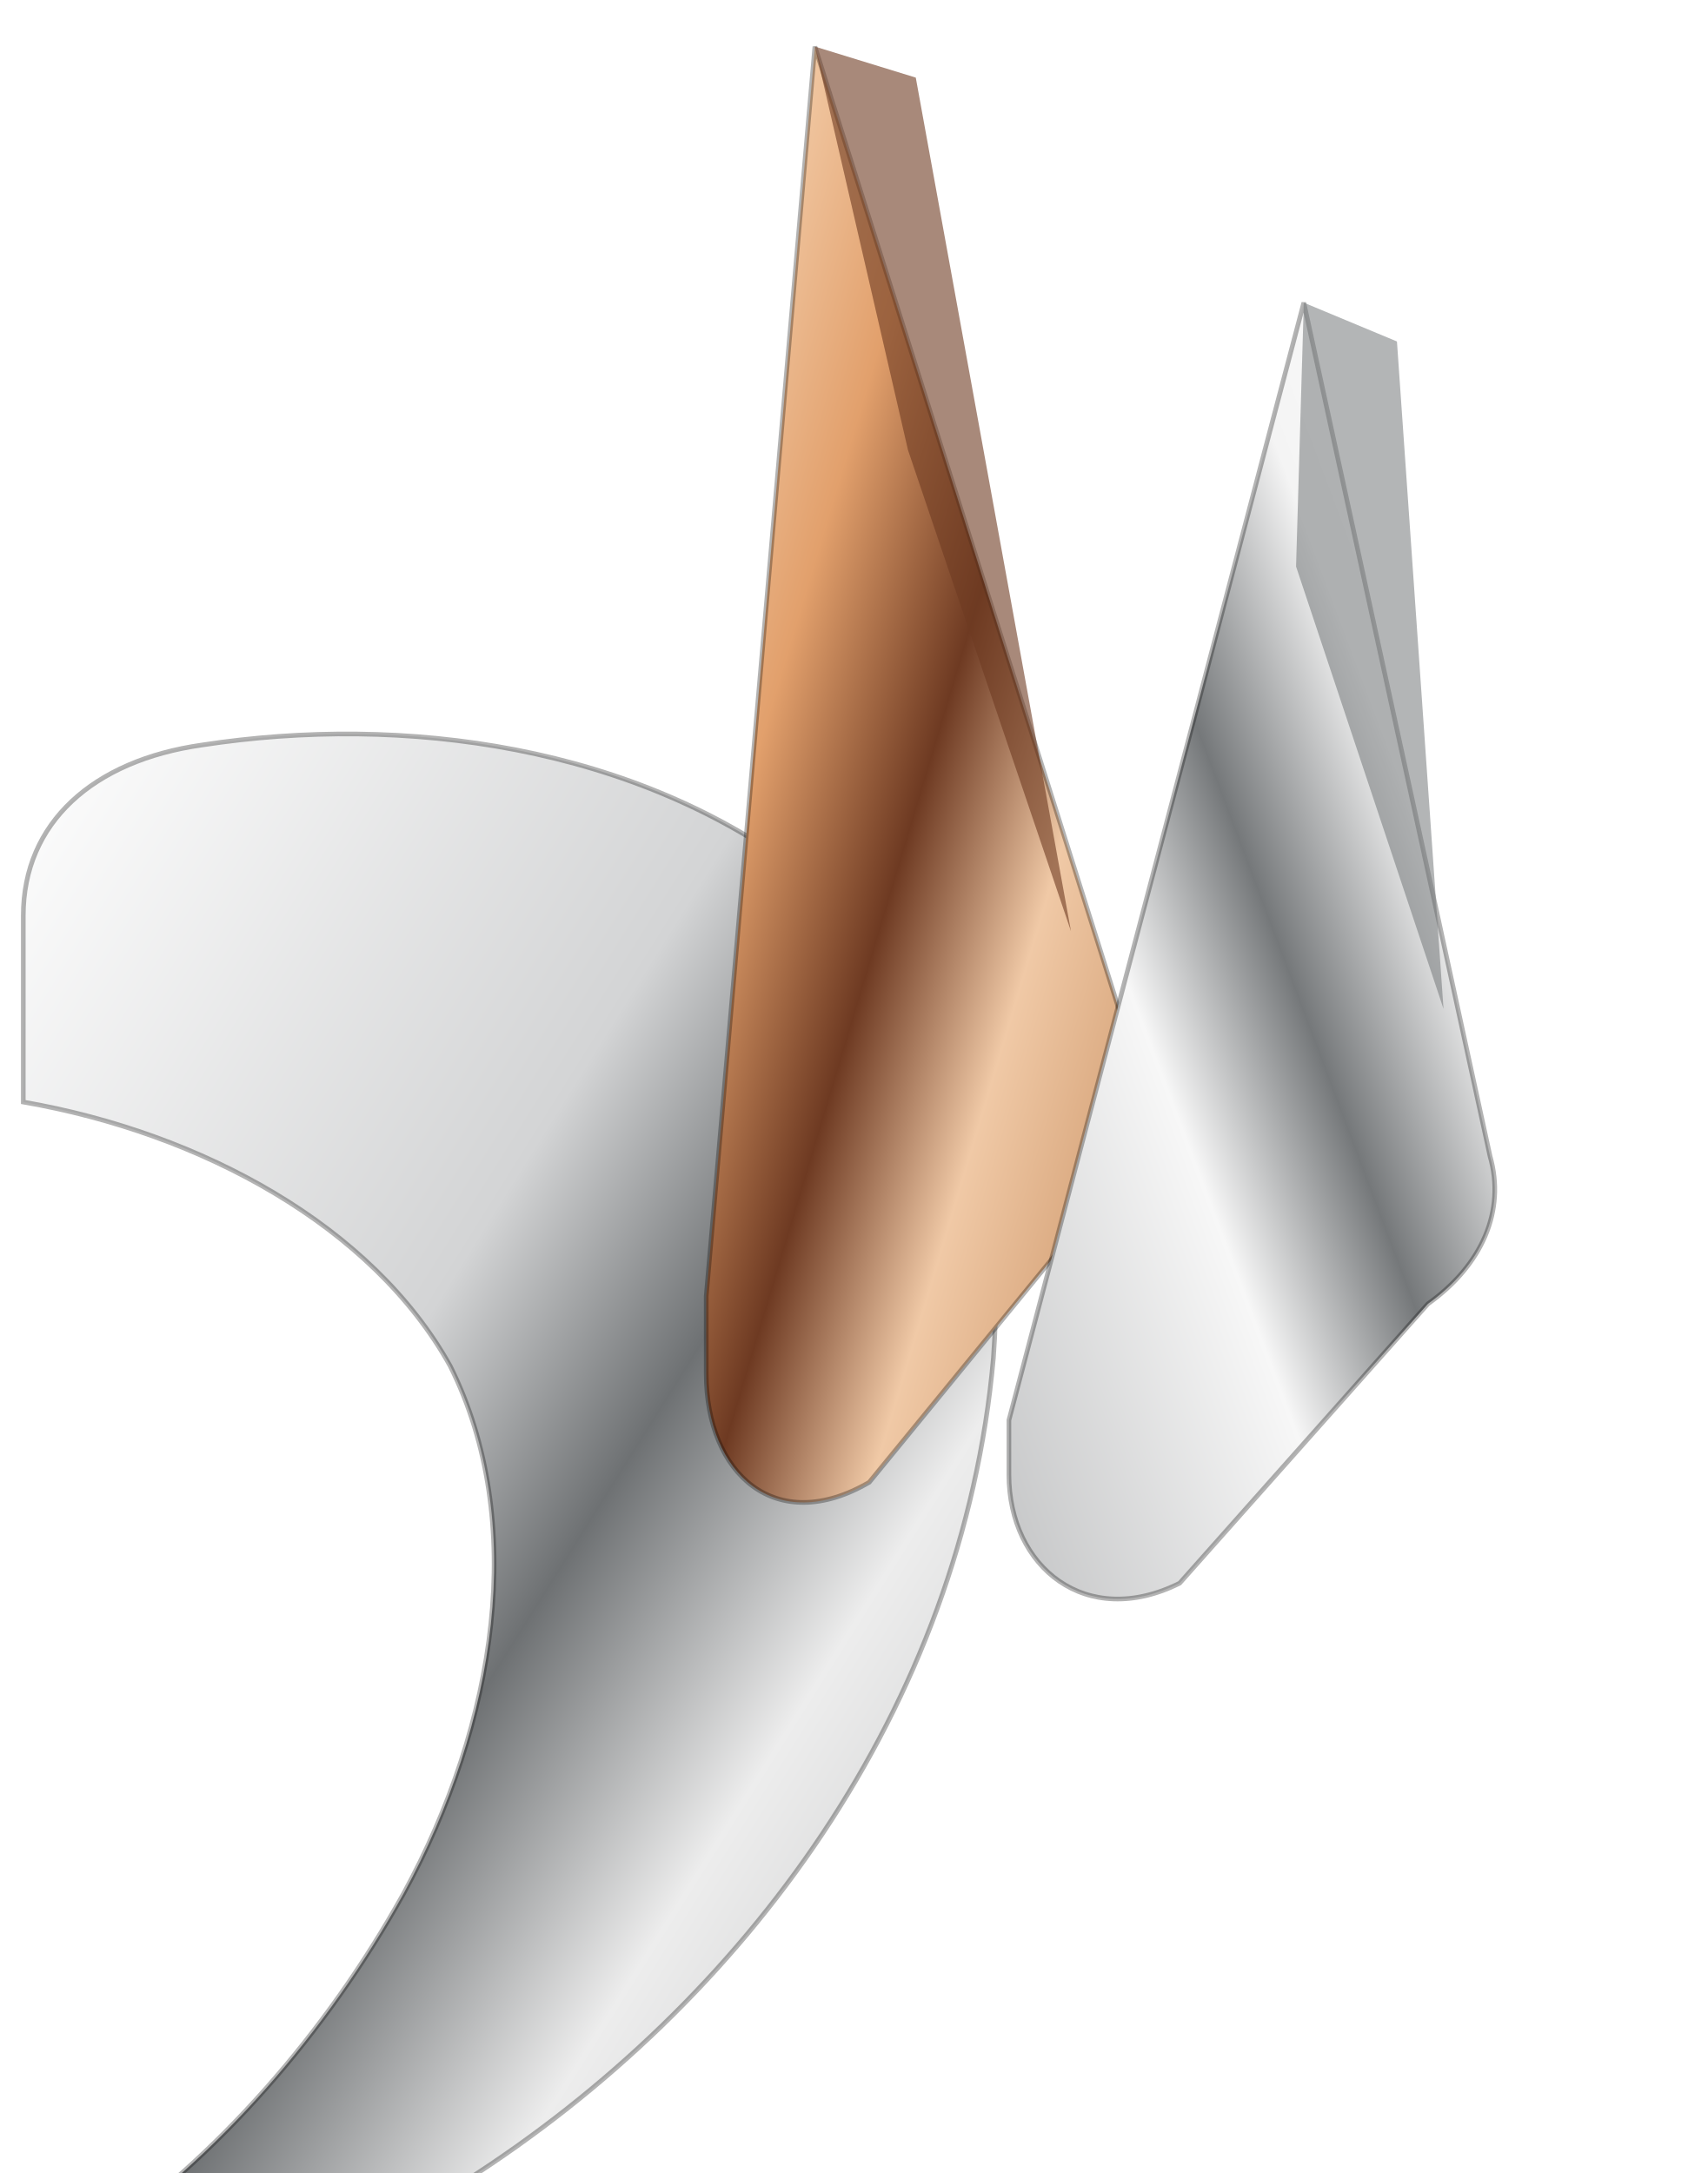
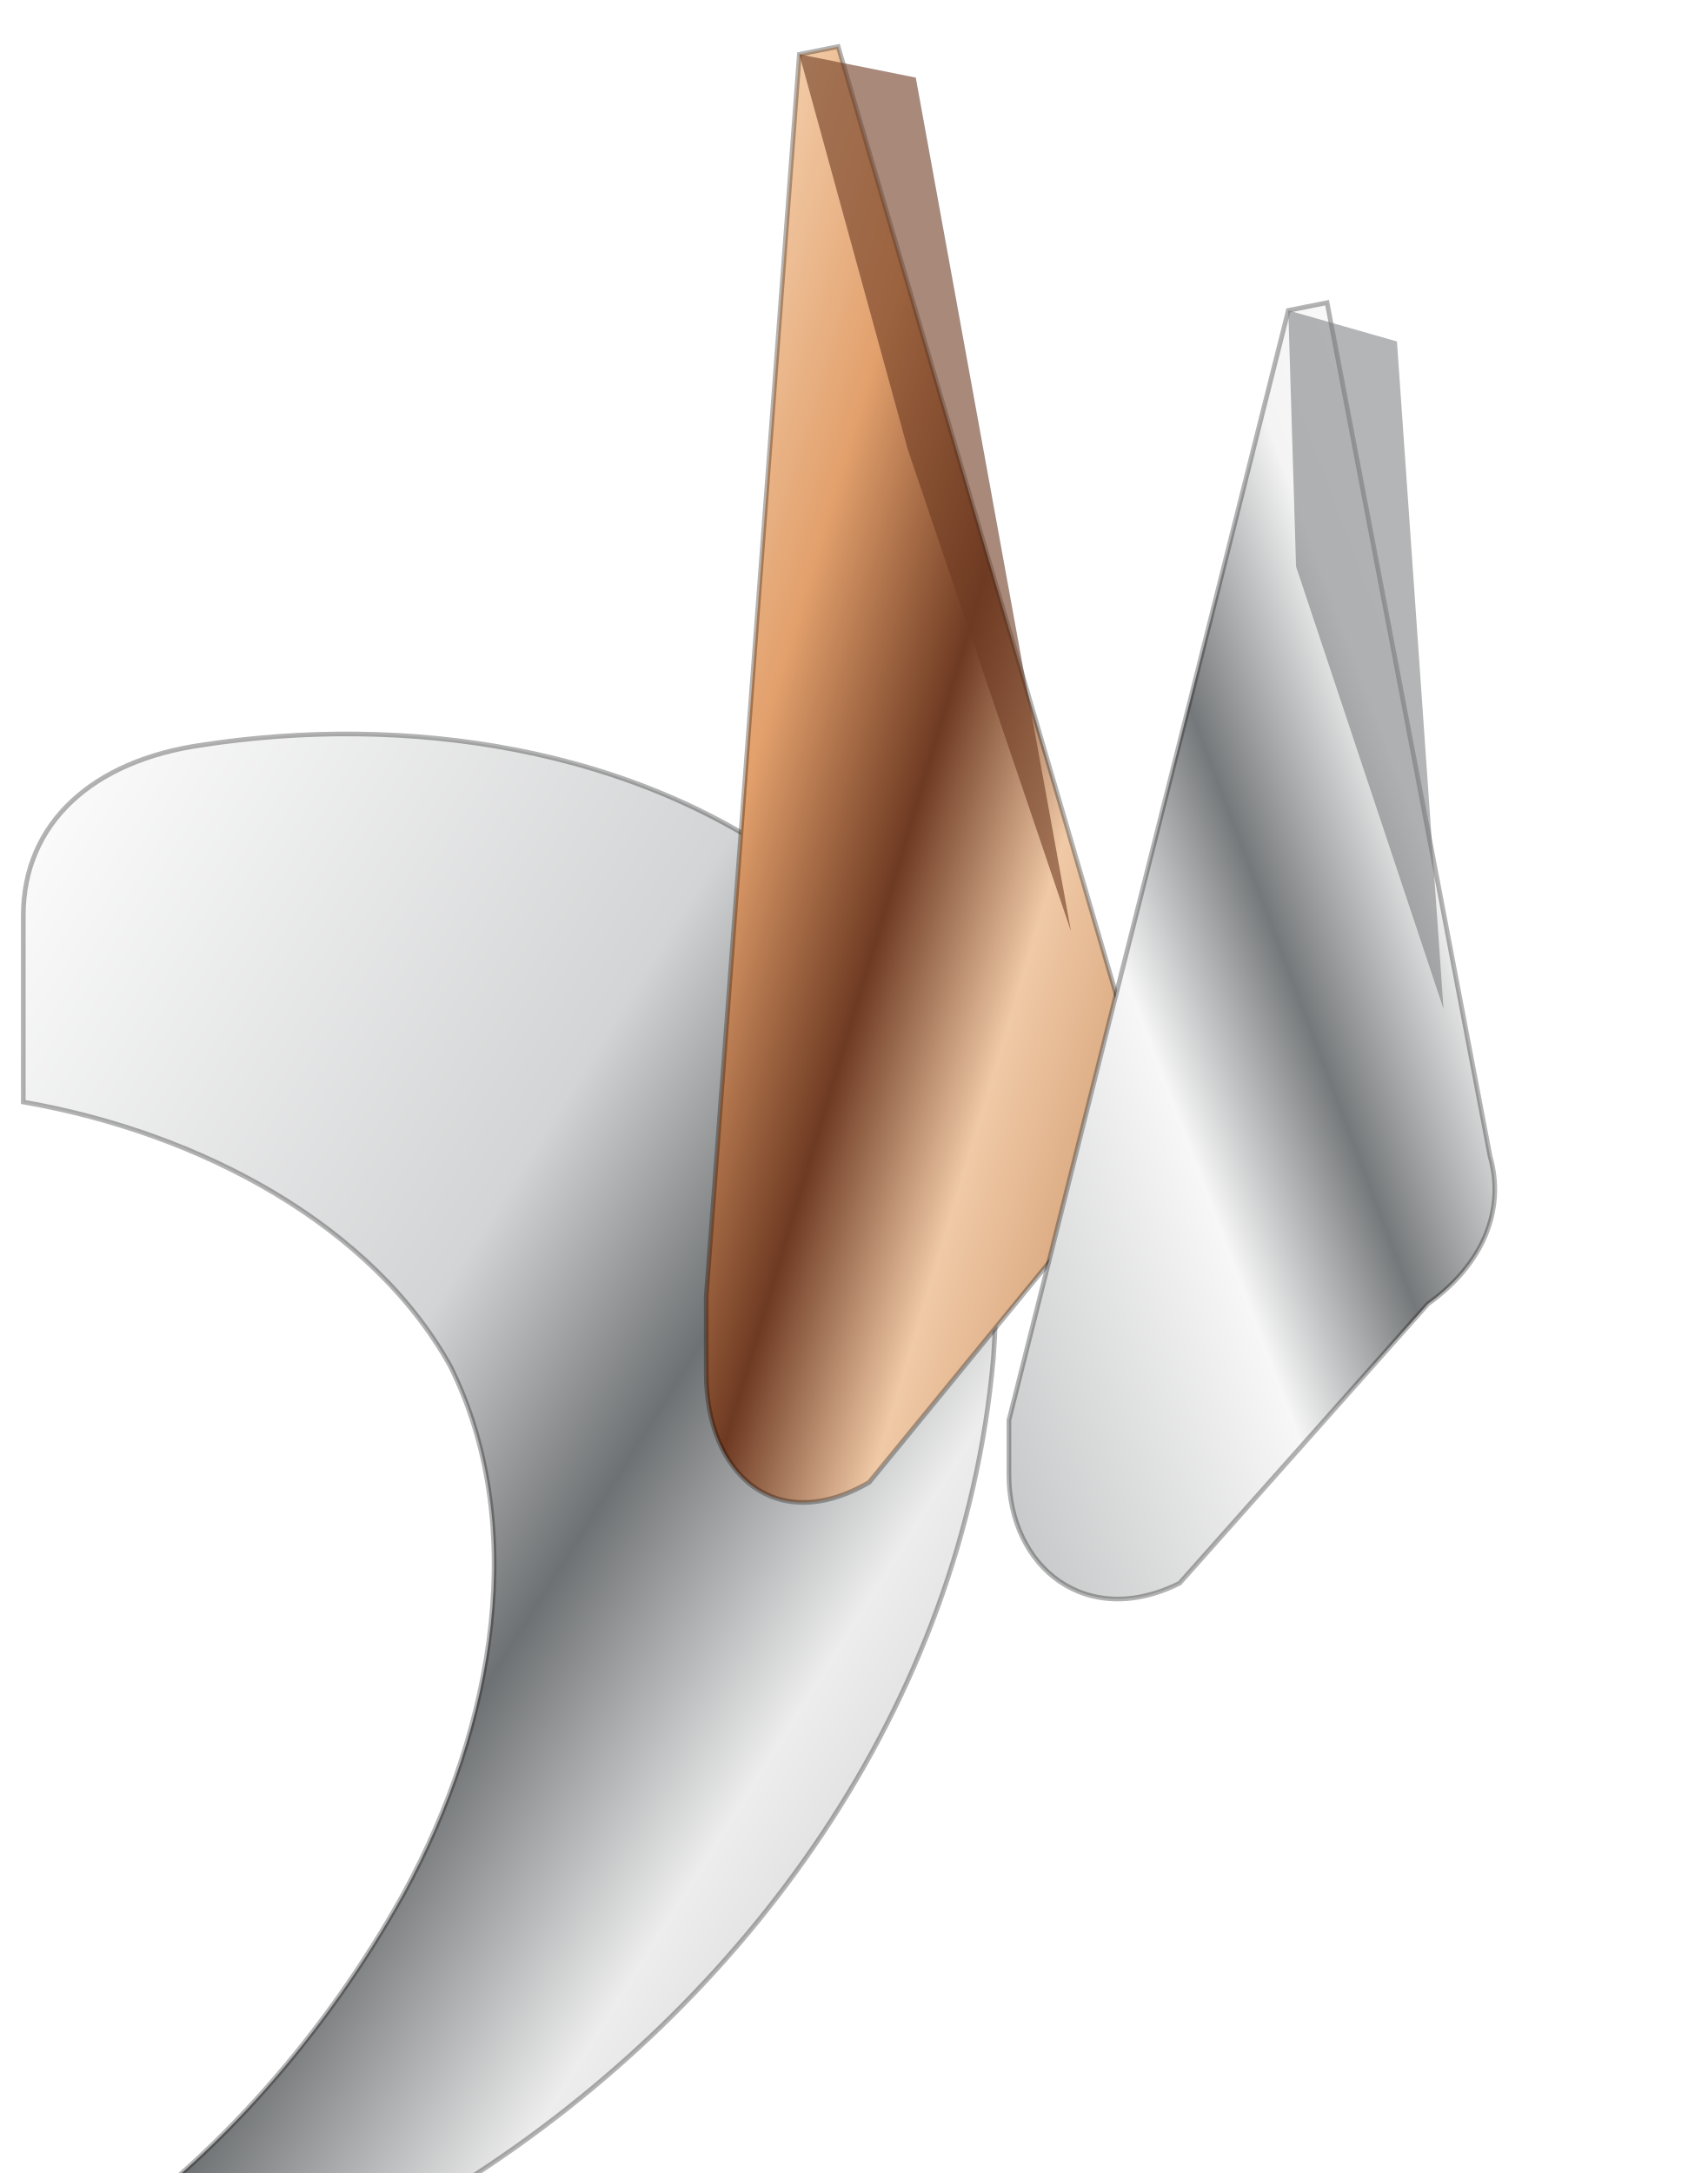
<svg xmlns="http://www.w3.org/2000/svg" viewBox="0 0 220 280" role="img" aria-labelledby="yadraSymbolTitle">
  <defs>
    <linearGradient id="symSilverTail" x1="0" y1="0" x2="1" y2="1">
      <stop offset="0" stop-color="#FFFFFF" />
      <stop offset=".4" stop-color="#D3D4D5" />
      <stop offset=".55" stop-color="#6E7173" />
      <stop offset=".72" stop-color="#EDEDED" />
      <stop offset="1" stop-color="#B9BABB" />
    </linearGradient>
    <linearGradient id="symSilverArm" x1="1" y1="0" x2="0" y2="1">
      <stop offset="0" stop-color="#FFFFFF" />
      <stop offset=".28" stop-color="#F4F4F4" />
      <stop offset=".47" stop-color="#75787A" />
      <stop offset=".64" stop-color="#F7F7F7" />
      <stop offset="1" stop-color="#C3C4C5" />
    </linearGradient>
    <linearGradient id="symCopper" x1="0" y1="0" x2="1" y2="1">
      <stop offset="0" stop-color="#FBE3C8" />
      <stop offset=".3" stop-color="#E2A06C" />
      <stop offset=".5" stop-color="#6E3A22" />
      <stop offset=".68" stop-color="#F0C9A6" />
      <stop offset="1" stop-color="#C08454" />
    </linearGradient>
  </defs>
  <path id="symTail" d="M3,118   C 3,106 12,98 26,96   C 52,92 82,96 104,113   C 122,127 130,148 128,175   C 124,220 96,258 60,281   C 46,289 28,293 12,289   C 28,278 42,262 52,244   C 64,222 68,196 58,176   C 48,158 26,146 3,142   Z" fill="url(#symSilverTail)" stroke="rgba(0,0,0,.3)" stroke-width="0.6" />
-   <path id="symArmCopper" d="M91,167   L105,6   L147,139   C 149,146 146,153 139,158   L 112,191   C 100,198 91,190 91,177   Z" fill="url(#symCopper)" stroke="rgba(0,0,0,.3)" stroke-width="0.6" />
-   <path id="symArmCopperFold" d="M105,6 L118,10 L138,120 L117,58 Z" fill="#6E3A22" opacity="0.6" />
-   <path id="symArmSilver" d="M130,183   L168,39   L192,149   C 194,156 191,163 184,168   L 152,204   C 140,210 130,202 130,190   Z" fill="url(#symSilverArm)" stroke="rgba(0,0,0,.3)" stroke-width="0.6" />
-   <path id="symArmSilverFold" d="M168,39 L180,44 L186,130 L167,73 Z" fill="#75787A" opacity="0.55" />
+   <path id="symArmCopper" d="M91,167   L103,7 L108,6   L147,139   C 149,146 146,153 139,158   L 112,191   C 100,198 91,190 91,177   Z" fill="url(#symCopper)" stroke="rgba(0,0,0,.3)" stroke-width="0.6" />
+   <path id="symArmCopperFold" d="M103,7 L118,10 L138,120 L117,58 Z" fill="#6E3A22" opacity="0.6" />
+   <path id="symArmSilver" d="M130,183   L166,40 L171,39   L192,149   C 194,156 191,163 184,168   L 152,204   C 140,210 130,202 130,190   Z" fill="url(#symSilverArm)" stroke="rgba(0,0,0,.3)" stroke-width="0.6" />
+   <path id="symArmSilverFold" d="M166,40 L180,44 L186,130 L167,73 Z" fill="#75787A" opacity="0.55" />
</svg>
